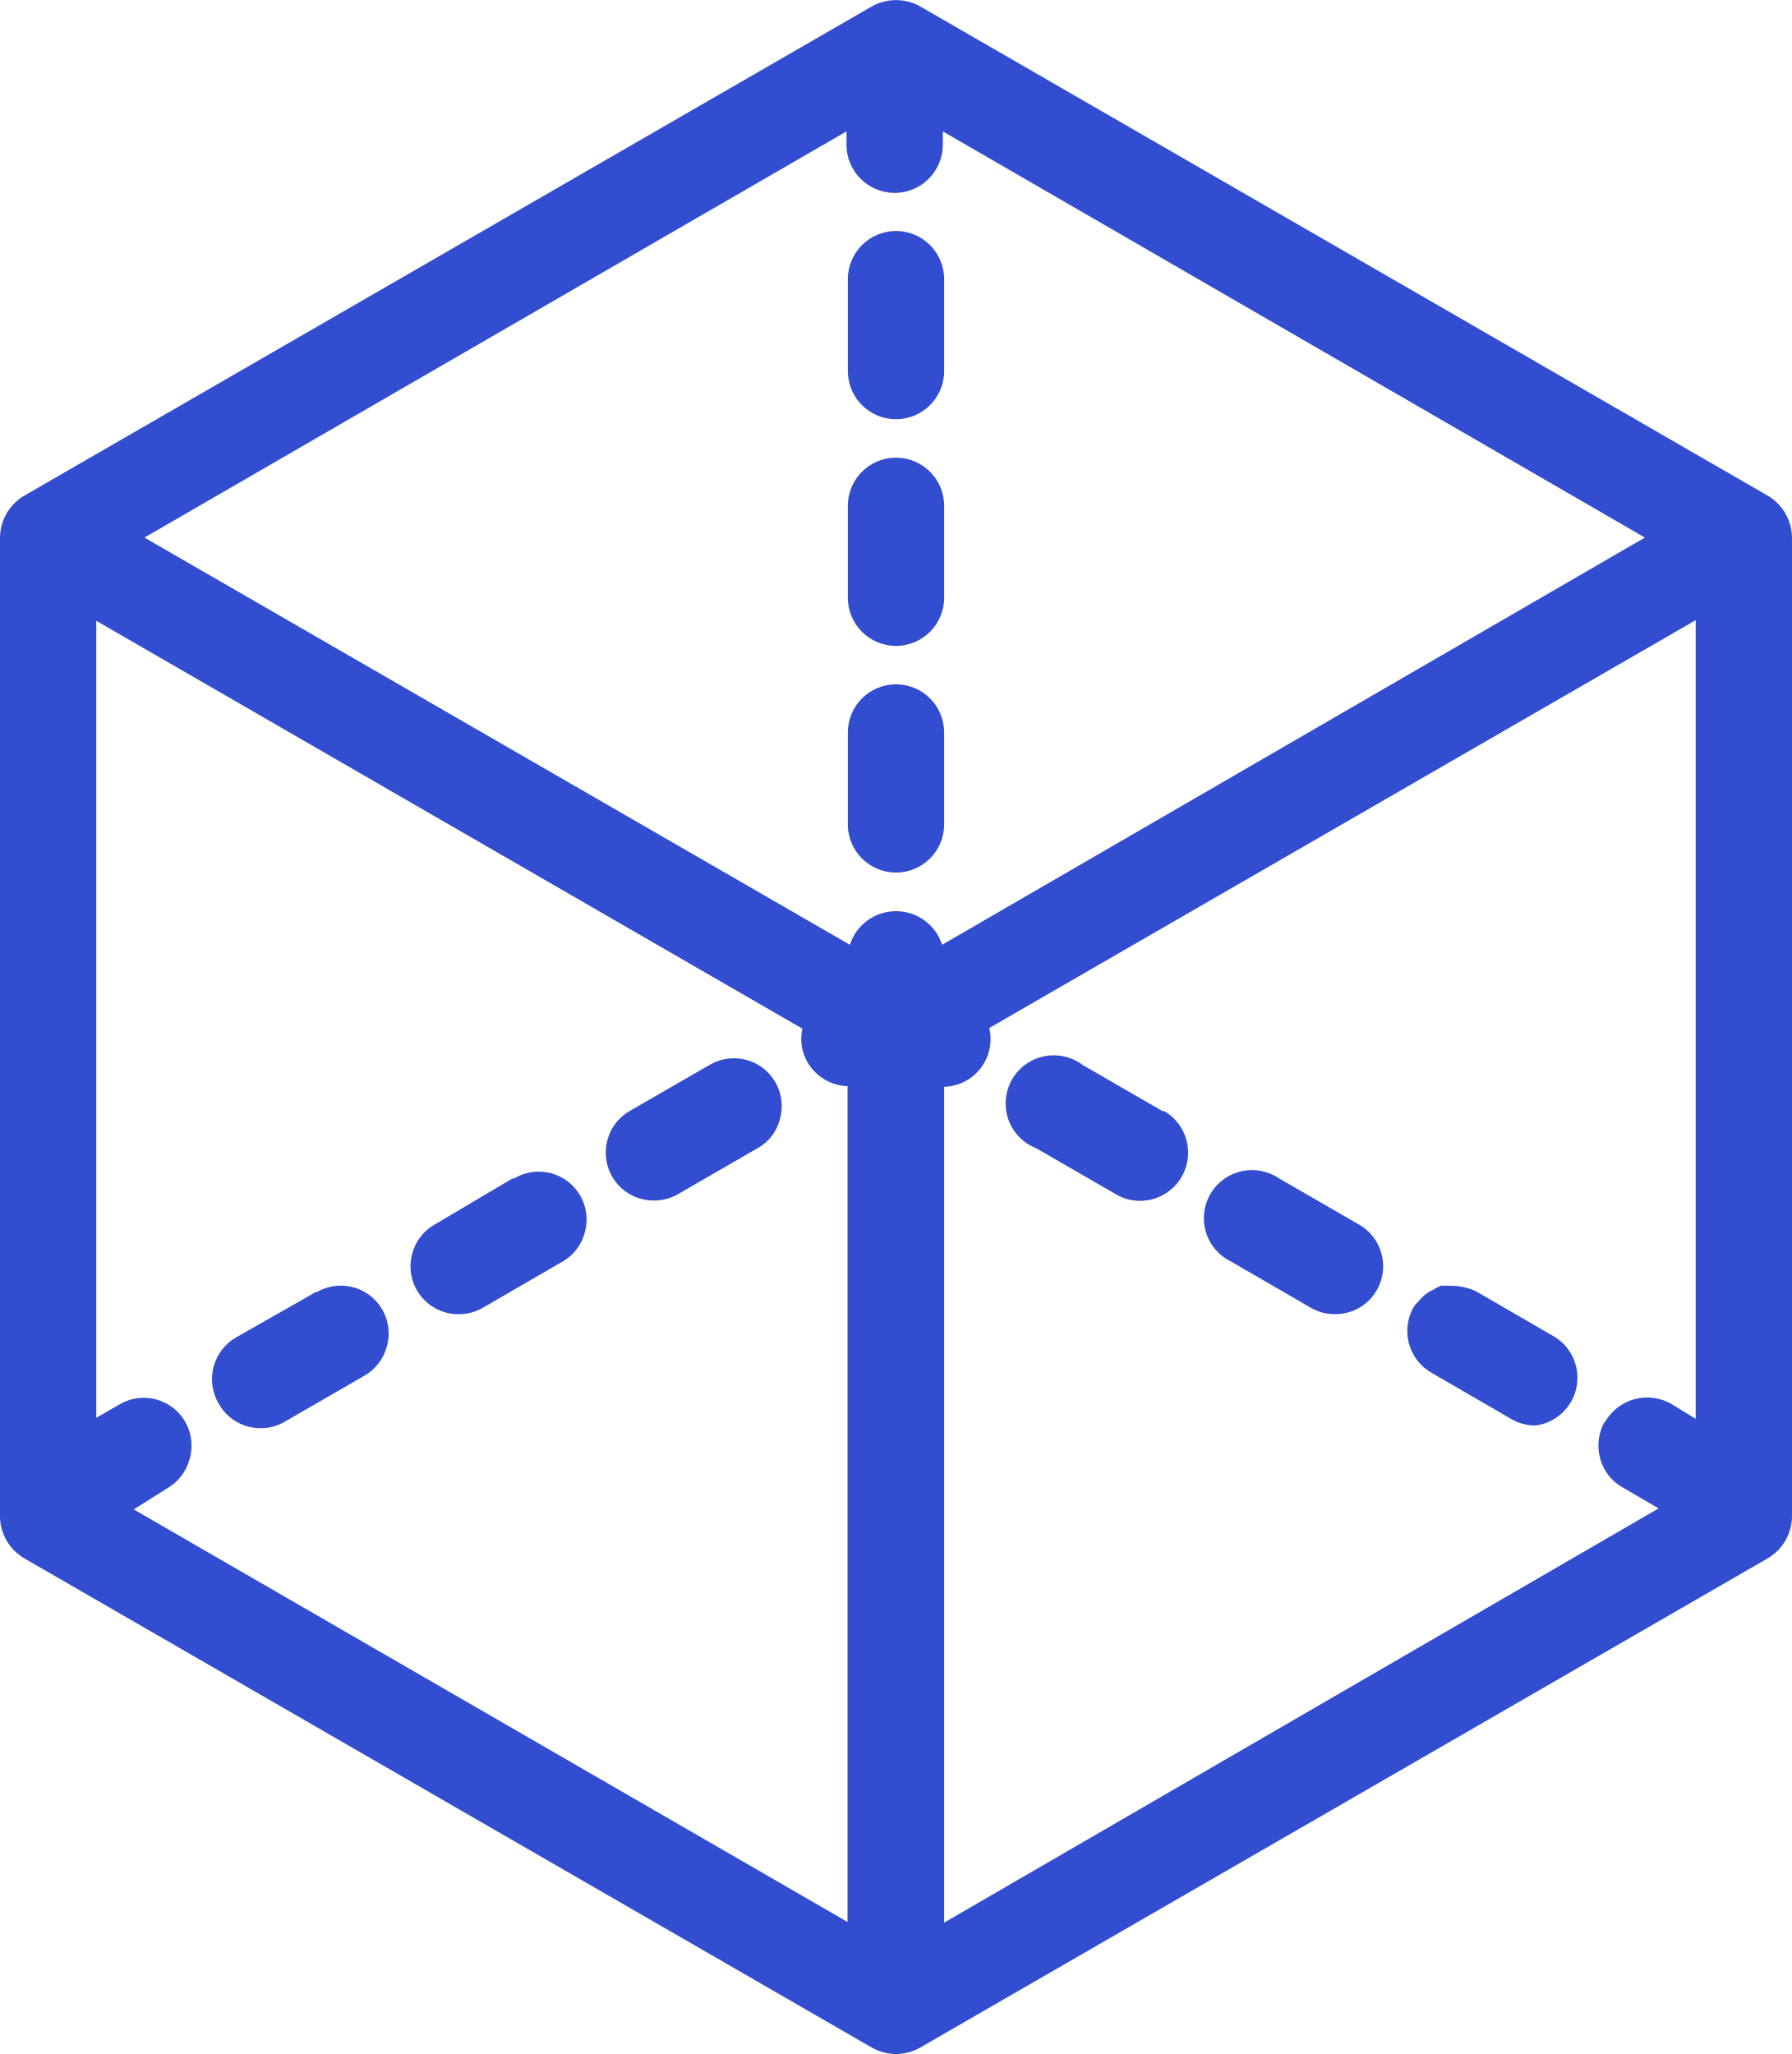
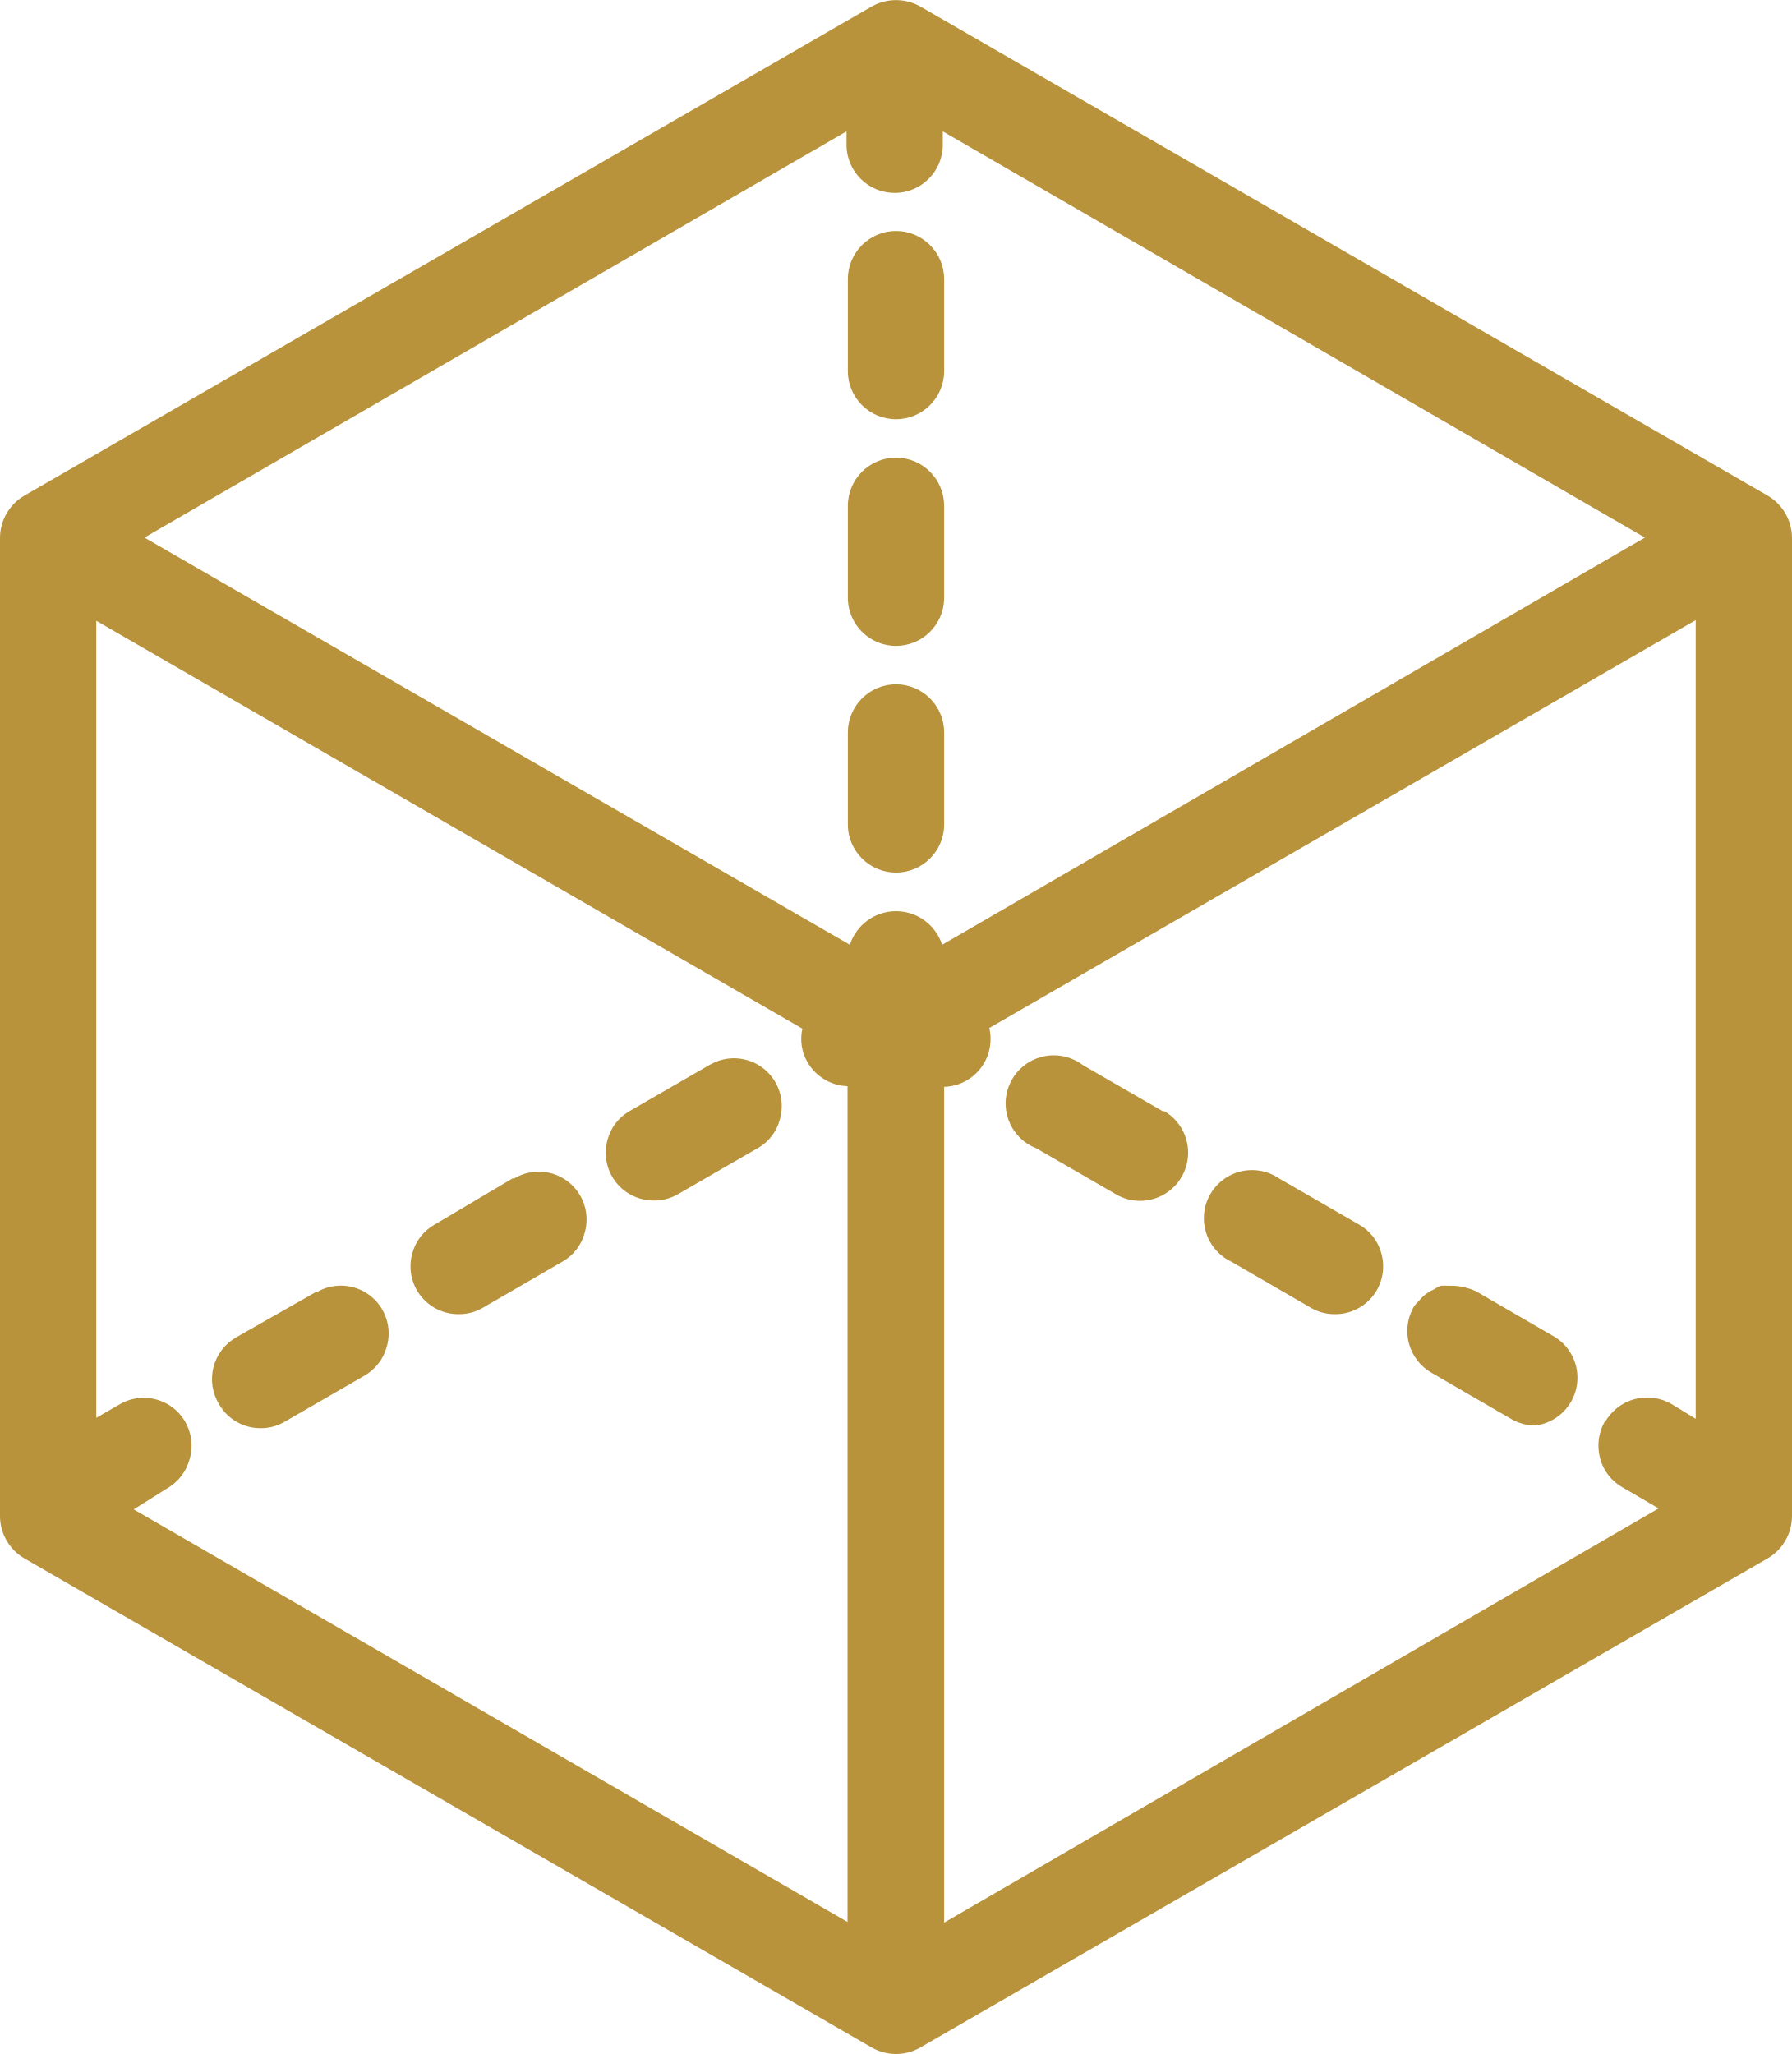
<svg xmlns="http://www.w3.org/2000/svg" viewBox="0 0 53.6 61.44">
  <defs>
-     <style>.cls-1{fill:#324dcf}</style>
+     <style>.cls-1{fill:#b9933b}</style>
  </defs>
  <path class="cls-1" d="M9.46 38.64L7.07 40a1.44 1.44 0 00-.52 2 1.42 1.42 0 001.25.72 1.38 1.38 0 00.71-.19l2.39-1.38a1.43 1.43 0 00.67-.87 1.43 1.43 0 00-2.11-1.62zm17.34-26.1a1.44 1.44 0 001.44-1.43V8.35a1.44 1.44 0 10-2.88 0v2.76a1.44 1.44 0 001.44 1.43zm0 6.78a1.44 1.44 0 001.44-1.43v-2.76a1.44 1.44 0 10-2.88 0v2.76a1.44 1.44 0 001.44 1.43zm1.44 5.34v-2.75a1.44 1.44 0 10-2.88 0v2.75a1.44 1.44 0 002.88 0z" />
  <path class="cls-1" d="M52.88 14.83L27.52.19a1.48 1.48 0 00-1.44 0L.72 14.83A1.47 1.47 0 000 16.08v29.28a1.47 1.47 0 00.72 1.25l25.36 14.64a1.46 1.46 0 001.44 0l25.36-14.64a1.47 1.47 0 00.72-1.25V16.08a1.47 1.47 0 00-.72-1.25zM4.32 16.08l21-12.15v.4a1.44 1.44 0 102.88 0v-.4l21 12.15-21.02 12.18a1.45 1.45 0 00-2.76 0zM5 44.52a1.43 1.43 0 00.67-.87A1.43 1.43 0 003.59 42l-.71.41V18.57L24 30.77a1.39 1.39 0 00.15 1 1.44 1.44 0 001.2.72v25L4 45.15zm43-2a1.46 1.46 0 00-.14 1.1 1.4 1.4 0 00.67.87l1.08.63-21.37 12.39v-25a1.43 1.43 0 001.35-1.76l21.13-12.2v23.89L50 42a1.45 1.45 0 00-2 .55z" />
  <path class="cls-1" d="M40.65 36.63l-2.39-1.38a1.44 1.44 0 10-1.43 2.49l2.38 1.38a1.41 1.41 0 00.72.19 1.43 1.43 0 001.39-1.81 1.4 1.4 0 00-.67-.87zM46.52 40l-2.38-1.38a1.25 1.25 0 00-.25-.09 1.61 1.61 0 00-.49-.07h-.06a2.18 2.18 0 00-.25 0 1.55 1.55 0 00-.22.12 1.08 1.08 0 00-.4.3c-.05.06-.12.12-.17.19a1.44 1.44 0 00.53 2l2.38 1.38a1.41 1.41 0 00.72.19 1.44 1.44 0 00.59-2.64zm-11.74-6.76l-2.39-1.38A1.44 1.44 0 1031 34.35l2.39 1.38a1.41 1.41 0 00.72.19 1.44 1.44 0 00.72-2.68zm-19.45 2.01L13 36.63a1.4 1.4 0 00-.67.87 1.43 1.43 0 001.39 1.81 1.41 1.41 0 00.72-.19l2.38-1.38a1.4 1.4 0 00.67-.87 1.43 1.43 0 00-2.11-1.62zm5.9-3.4l-2.39 1.38a1.4 1.4 0 00-.67.87 1.43 1.43 0 001.39 1.81 1.41 1.41 0 00.72-.19l2.39-1.38a1.38 1.38 0 00.66-.87 1.43 1.43 0 00-2.08-1.63z" />
</svg>
